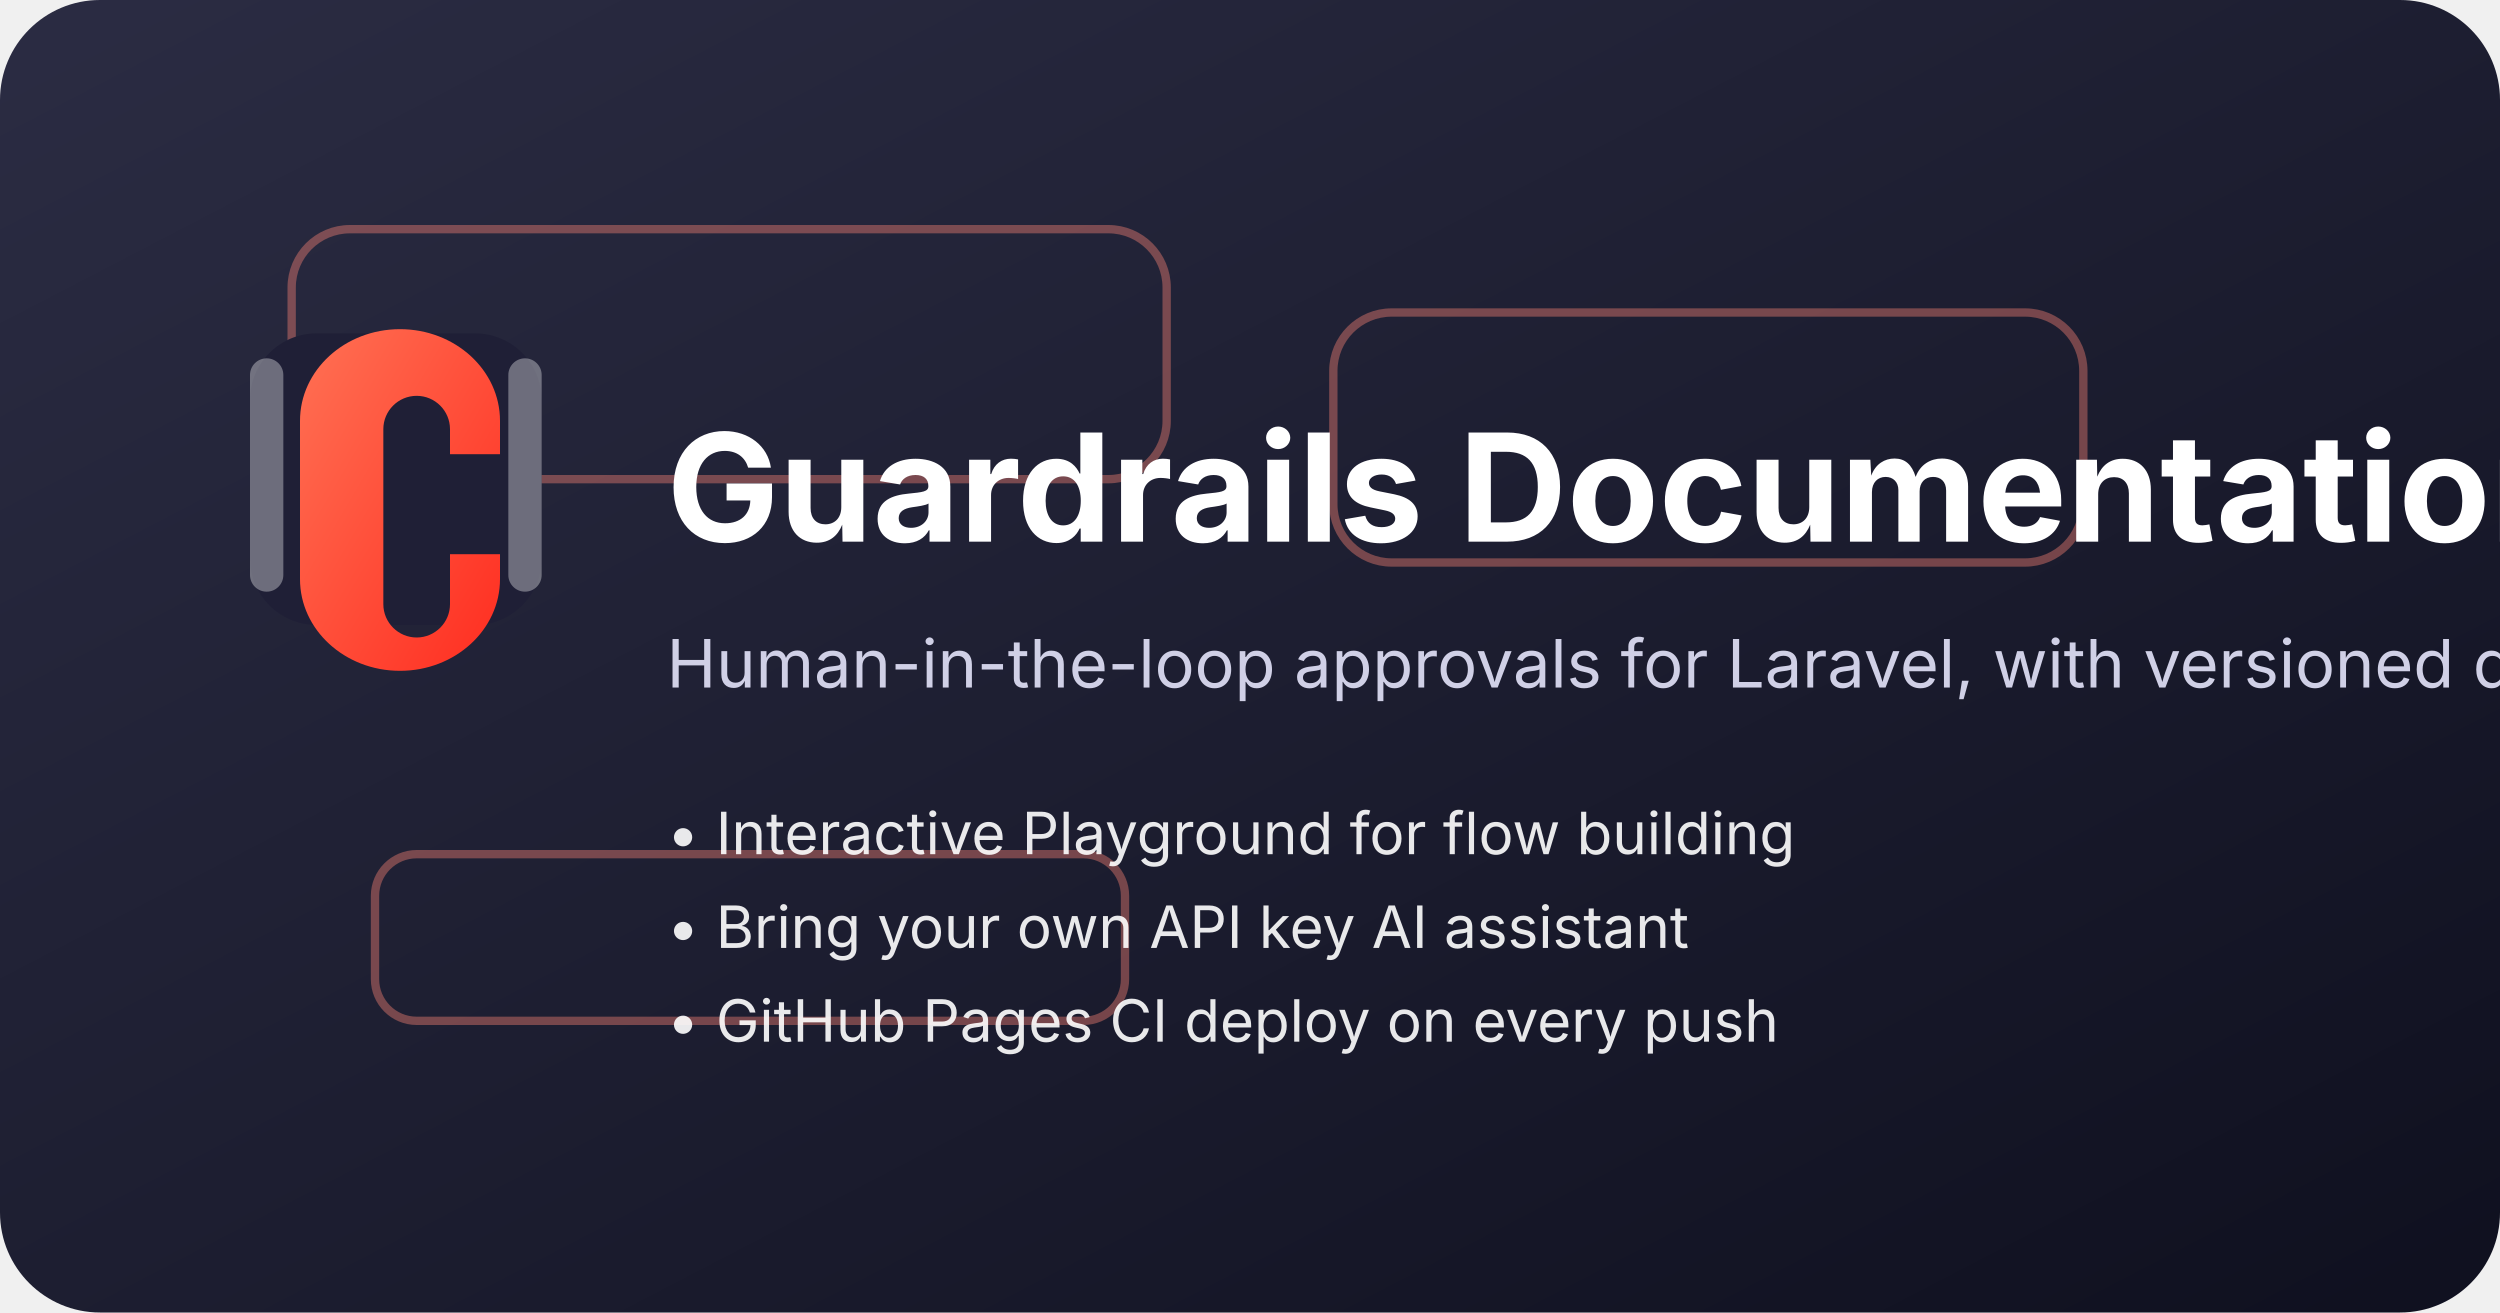
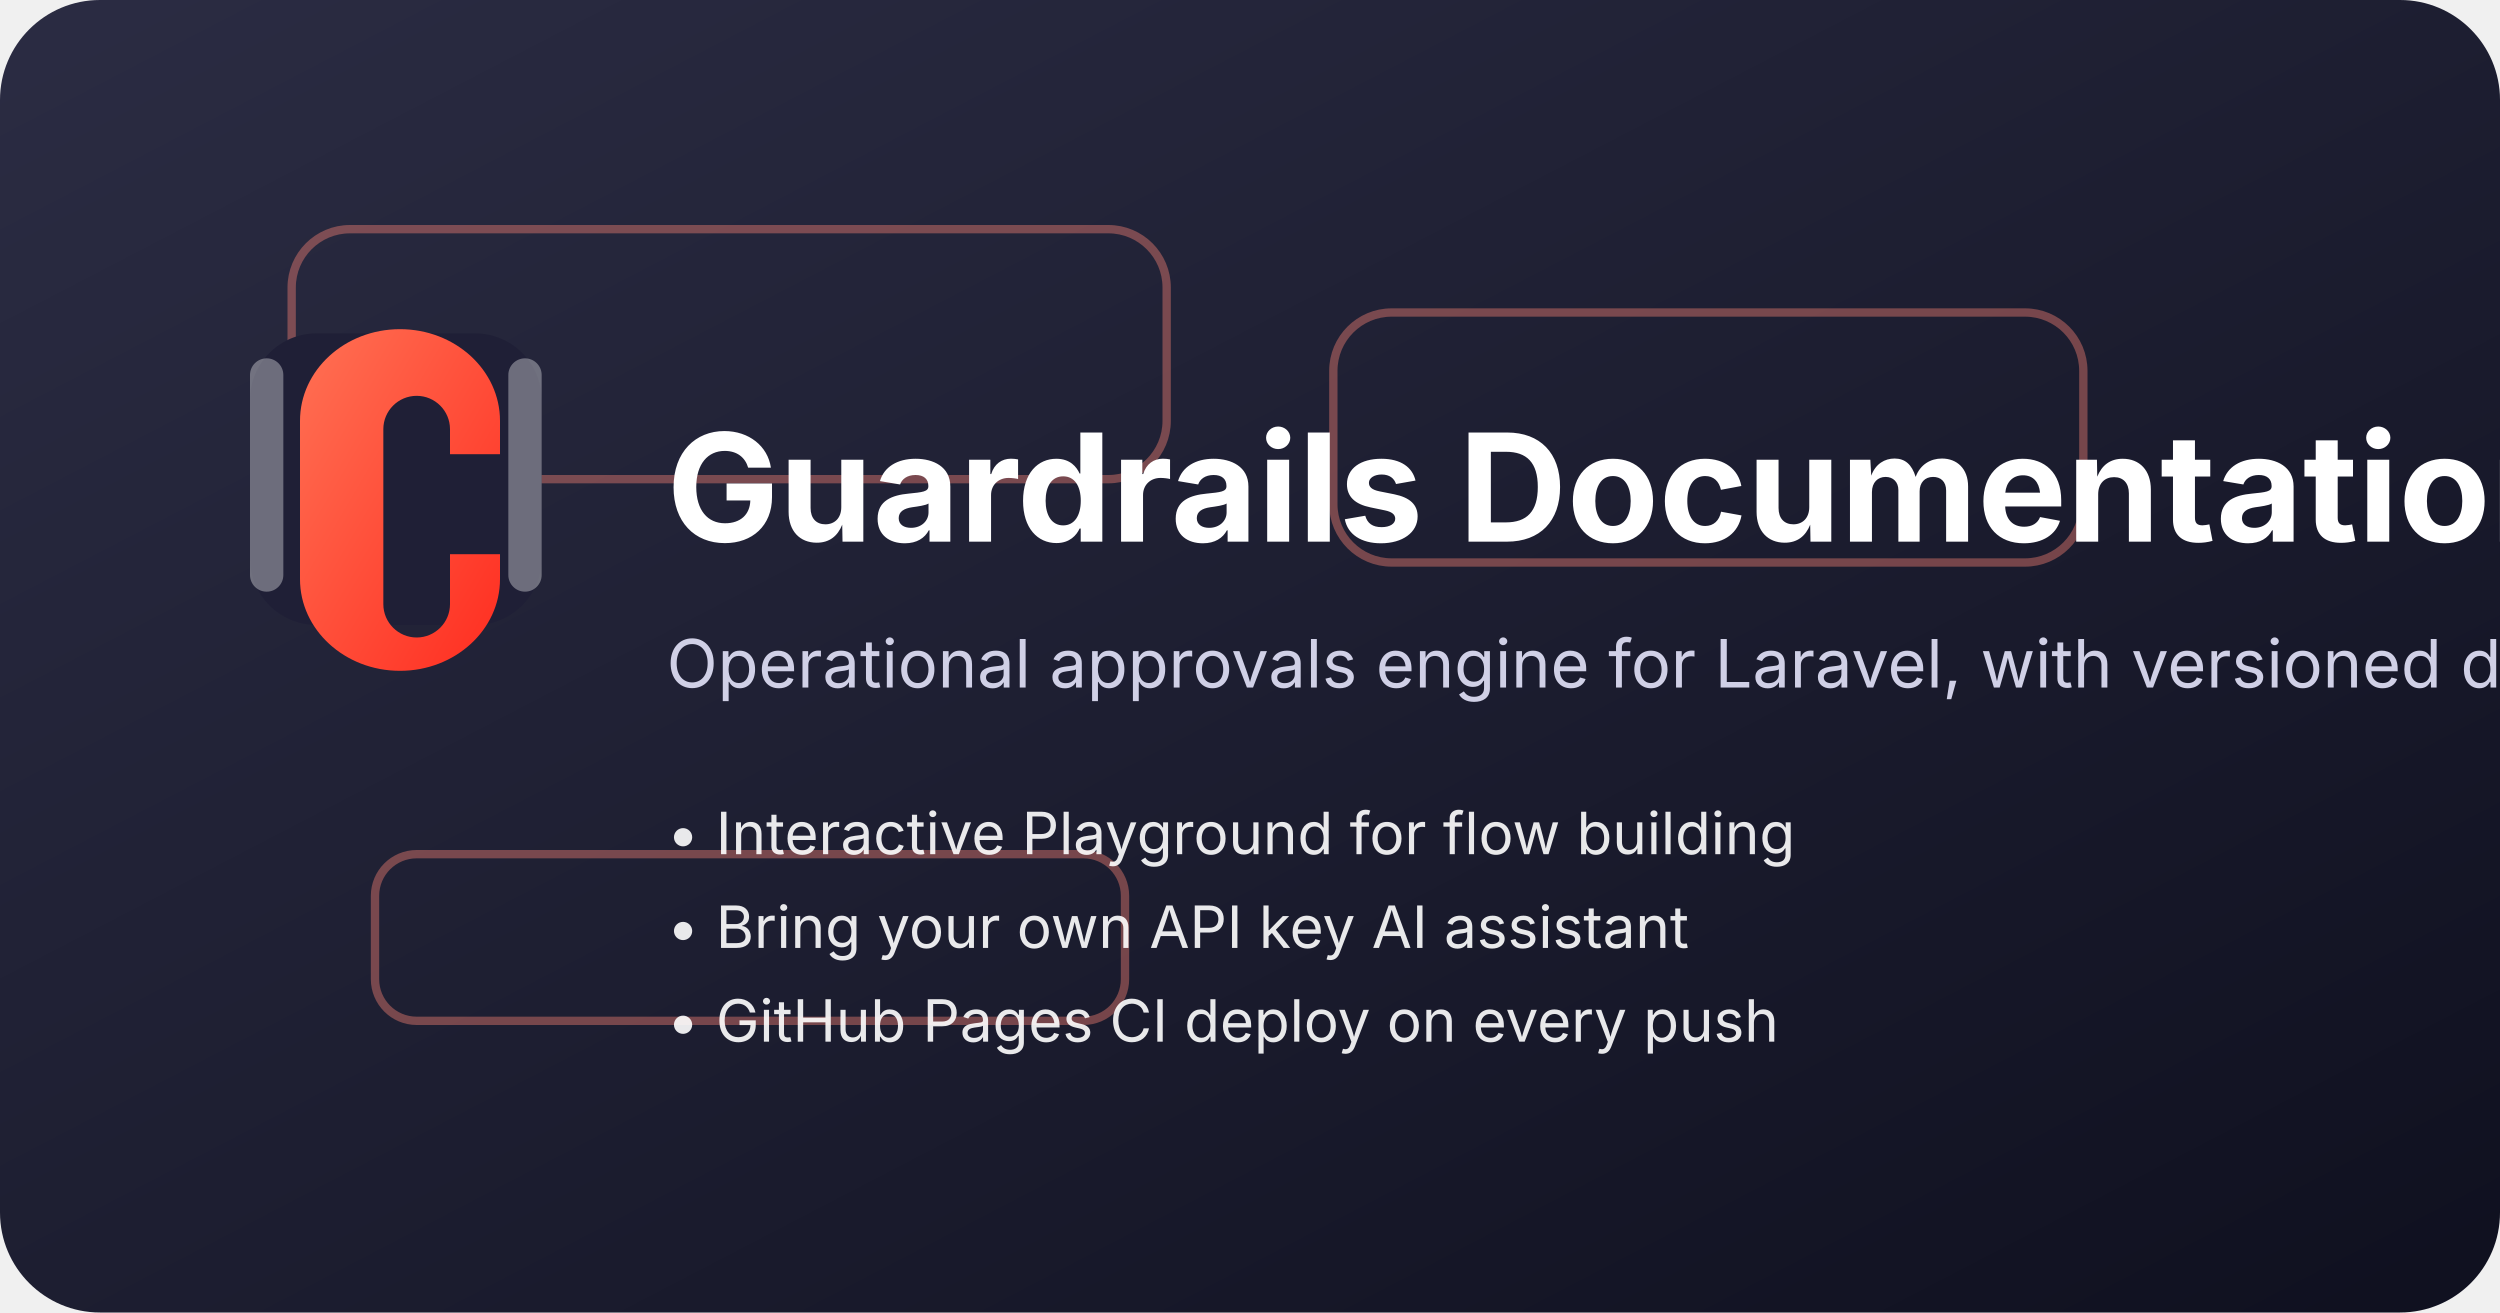
<svg xmlns="http://www.w3.org/2000/svg" viewBox="0 0 1200 630" role="img" aria-labelledby="title desc">
  <defs>
    <linearGradient id="bg" x1="0%" y1="0%" x2="100%" y2="100%">
      <stop offset="0%" stop-color="#2b2c43" />
      <stop offset="100%" stop-color="#0f101f" />
    </linearGradient>
    <linearGradient id="accent" x1="0%" y1="0%" x2="100%" y2="100%">
      <stop offset="0%" stop-color="#ff7154" />
      <stop offset="100%" stop-color="#ff2d20" />
    </linearGradient>
  </defs>
  <rect width="1200" height="630" fill="url(#bg)" rx="48" />
  <g fill="none" stroke="#ff8575" stroke-width="4" opacity="0.4">
    <rect x="140" y="110" width="420" height="120" rx="28" />
    <rect x="640" y="150" width="360" height="120" rx="28" />
    <rect x="180" y="410" width="360" height="80" rx="20" />
  </g>
  <g transform="translate(120, 160)">
    <rect width="140" height="140" rx="32" fill="#1f1f36" />
    <path d="M120 42c0-24.3-21.5-44-48-44S24 17.7 24 42v76c0 24.3 21.5 44 48 44s48-19.7 48-44v-12H96v24c0 8.8-7.16 16-16 16s-16-7.2-16-16V46c0-8.8 7.16-16 16-16s16 7.2 16 16v12h24V42z" fill="url(#accent)" />
    <rect x="0" y="12" width="16" height="112" rx="8" fill="#ffffff" opacity="0.35" />
    <rect x="124" y="12" width="16" height="112" rx="8" fill="#ffffff" opacity="0.35" />
  </g>
  <text x="320" y="260" fill="#ffffff" font-family="'Inter', 'Segoe UI', sans-serif" font-size="72" font-weight="700">
    Guardrails Documentation Hub
  </text>
  <text x="320" y="330" fill="#d0d0e6" font-family="'Inter', 'Segoe UI', sans-serif" font-size="32">
-     Human-in-the-loop approvals for Laravel, with versioned docs, playgrounds, and AI answers.
+     Operational approvals engine for Laravel, with versioned docs, playgrounds, and AI answers.
  </text>
  <g fill="#fff" font-family="'Inter', 'Segoe UI', sans-serif" font-size="28" opacity="0.9">
    <text x="320" y="410">• Interactive Playground for flow building</text>
    <text x="320" y="455">• Bring your own API key AI assistant</text>
    <text x="320" y="500">• GitHub Pages CI deploy on every push</text>
  </g>
</svg>
